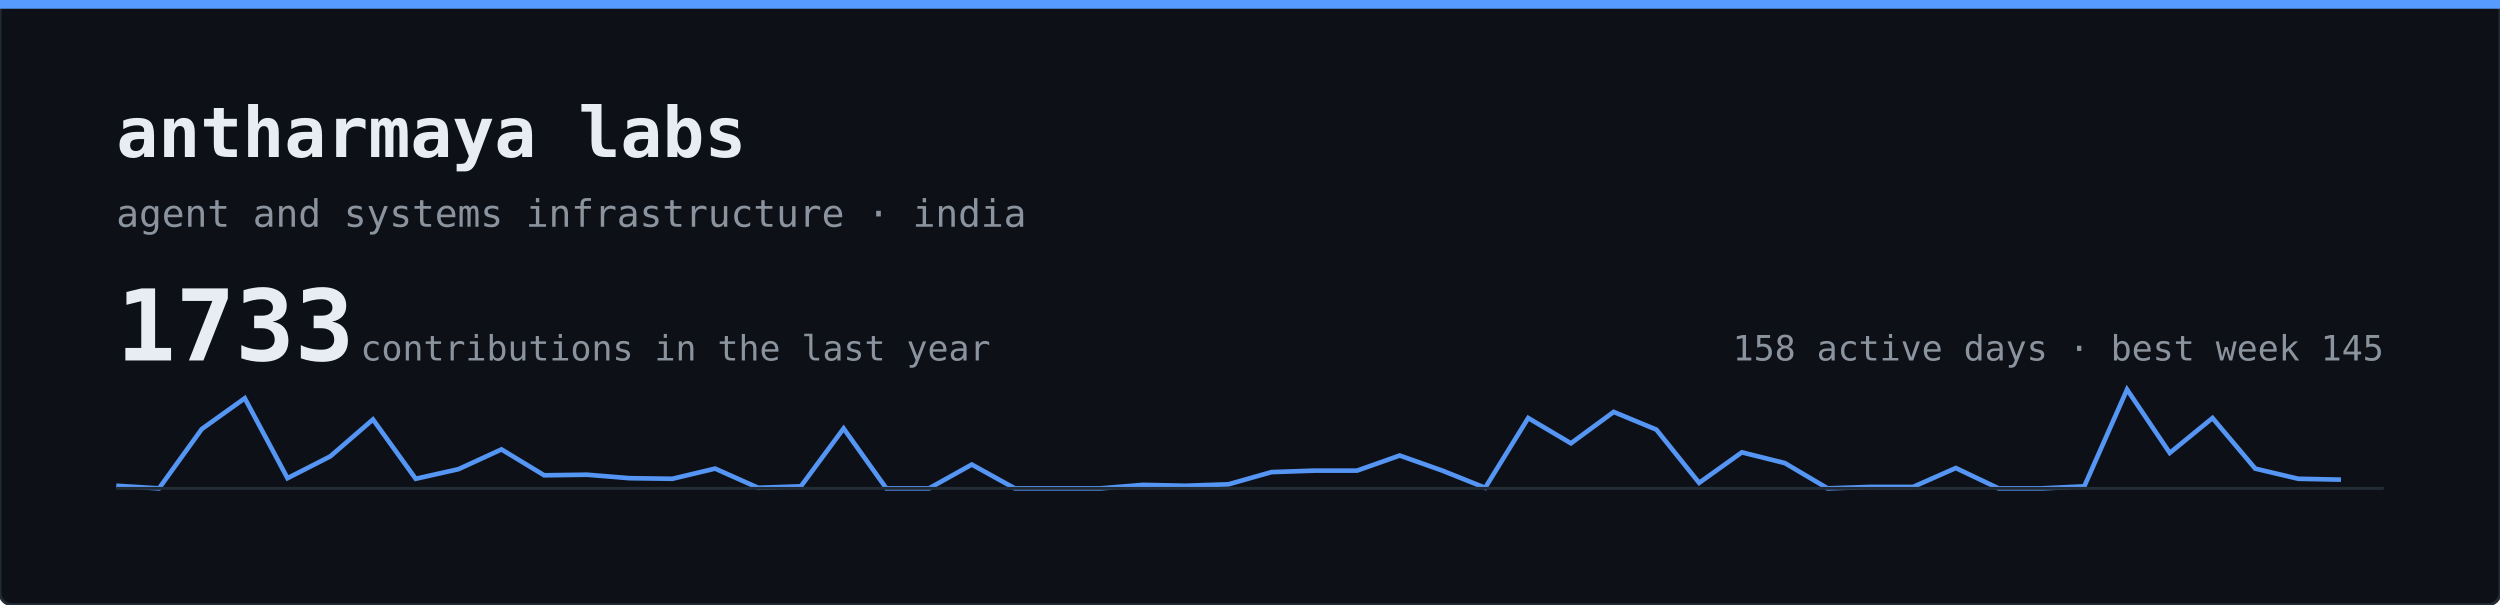
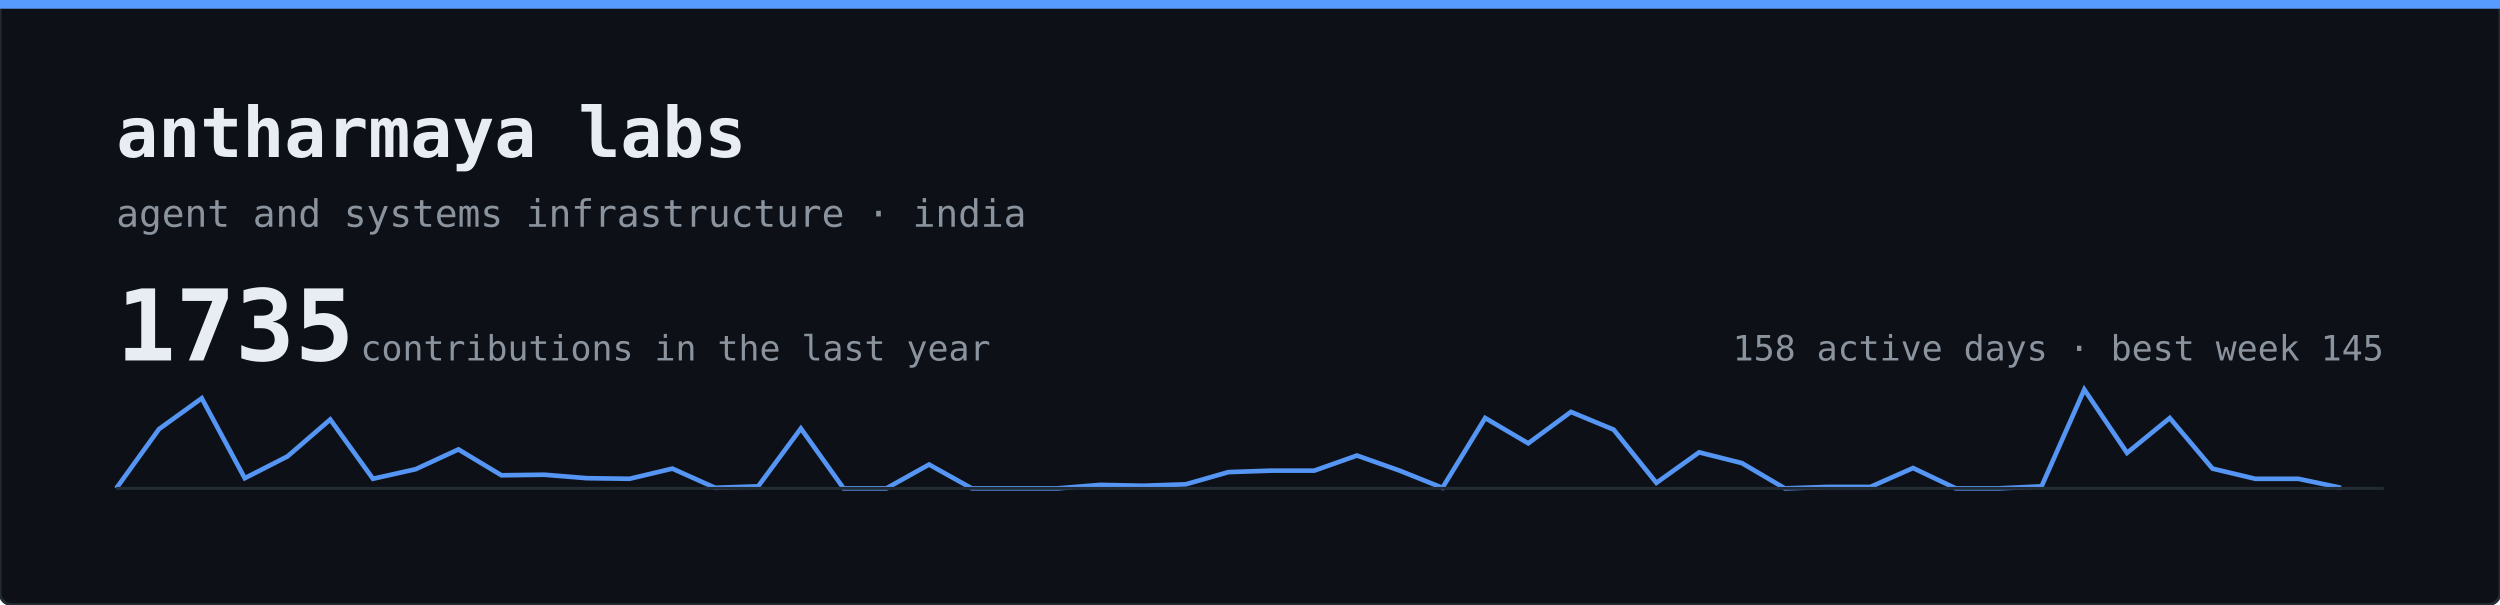
- <svg xmlns="http://www.w3.org/2000/svg" width="860" height="208" viewBox="0 0 860 208" role="img" aria-label="antharmaya labs. 1733 contributions in the last year.">
+ <svg xmlns="http://www.w3.org/2000/svg" width="860" height="208" viewBox="0 0 860 208" role="img" aria-label="antharmaya labs. 1735 contributions in the last year.">
  <rect width="860" height="208" rx="4" fill="#0d1117" stroke="#232b34" stroke-width="1" />
  <rect width="860" height="3" fill="#589bff" />
  <text x="40" y="54" font-family="ui-monospace,SFMono-Regular,'SF Mono','JetBrains Mono',Menlo,Consolas,'DejaVu Sans Mono',monospace" font-size="24" font-weight="700" fill="#e8edf3">antharmaya labs</text>
  <text x="40" y="78" font-family="ui-monospace,SFMono-Regular,'SF Mono','JetBrains Mono',Menlo,Consolas,'DejaVu Sans Mono',monospace" font-size="13" fill="#8b949e">agent and systems infrastructure · india</text>
-   <text x="40" y="124" font-family="ui-monospace,SFMono-Regular,'SF Mono','JetBrains Mono',Menlo,Consolas,'DejaVu Sans Mono',monospace" font-size="34" font-weight="700" fill="#e8edf3">1733</text>
+   <text x="40" y="124" font-family="ui-monospace,SFMono-Regular,'SF Mono','JetBrains Mono',Menlo,Consolas,'DejaVu Sans Mono',monospace" font-size="34" font-weight="700" fill="#e8edf3">1735</text>
  <text x="124" y="124" font-family="ui-monospace,SFMono-Regular,'SF Mono','JetBrains Mono',Menlo,Consolas,'DejaVu Sans Mono',monospace" font-size="12" fill="#8b949e">contributions in the last year</text>
  <text x="820" y="124" font-family="ui-monospace,SFMono-Regular,'SF Mono','JetBrains Mono',Menlo,Consolas,'DejaVu Sans Mono',monospace" font-size="12" fill="#8b949e" text-anchor="end">158 active days  ·  best week 145</text>
-   <polyline points="40.0,167.1 54.7,168.0 69.4,147.6 84.2,137.0 98.9,164.5 113.6,157.0 128.3,144.3 143.0,164.7 157.7,161.4 172.5,154.6 187.2,163.5 201.9,163.3 216.6,164.5 231.3,164.7 246.0,161.2 260.8,167.8 275.5,167.3 290.2,147.4 304.9,168.0 319.6,168.0 334.3,159.8 349.1,168.0 363.8,168.0 378.5,168.0 393.2,166.8 407.9,167.1 422.6,166.6 437.4,162.4 452.1,161.9 466.8,161.9 481.5,156.7 496.2,161.9 510.9,167.8 525.7,143.8 540.4,152.5 555.1,141.7 569.8,147.8 584.5,166.1 599.2,155.6 614.0,159.3 628.7,168.0 643.4,167.5 658.1,167.5 672.8,161.0 687.5,168.0 702.3,168.0 717.0,167.3 731.7,134.0 746.4,155.8 761.1,143.8 775.8,161.2 790.6,164.7 805.3,165.0" fill="none" stroke="#589bff" stroke-width="1.6" opacity="0.95" />
+   <polyline points="40.0,168.0 54.7,147.6 69.4,137.0 84.2,164.5 98.9,157.0 113.6,144.3 128.3,164.7 143.0,161.4 157.7,154.6 172.5,163.5 187.2,163.3 201.9,164.5 216.6,164.7 231.3,161.2 246.0,167.8 260.8,167.3 275.5,147.4 290.2,168.0 304.9,168.0 319.6,159.8 334.3,168.0 349.1,168.0 363.8,168.0 378.5,166.8 393.2,167.1 407.9,166.6 422.6,162.4 437.4,161.9 452.1,161.9 466.8,156.7 481.5,161.9 496.2,167.8 510.9,143.8 525.7,152.5 540.4,141.7 555.1,147.8 569.8,166.1 584.5,155.6 599.2,159.3 614.0,168.0 628.7,167.5 643.4,167.5 658.1,161.0 672.8,168.0 687.5,168.0 702.3,167.3 717.0,134.0 731.7,155.8 746.4,143.8 761.1,161.2 775.8,164.7 790.6,164.7 805.3,167.8" fill="none" stroke="#589bff" stroke-width="1.6" opacity="0.95" />
  <line x1="40" y1="168" x2="820" y2="168" stroke="#232b34" stroke-width="1" />
</svg>
